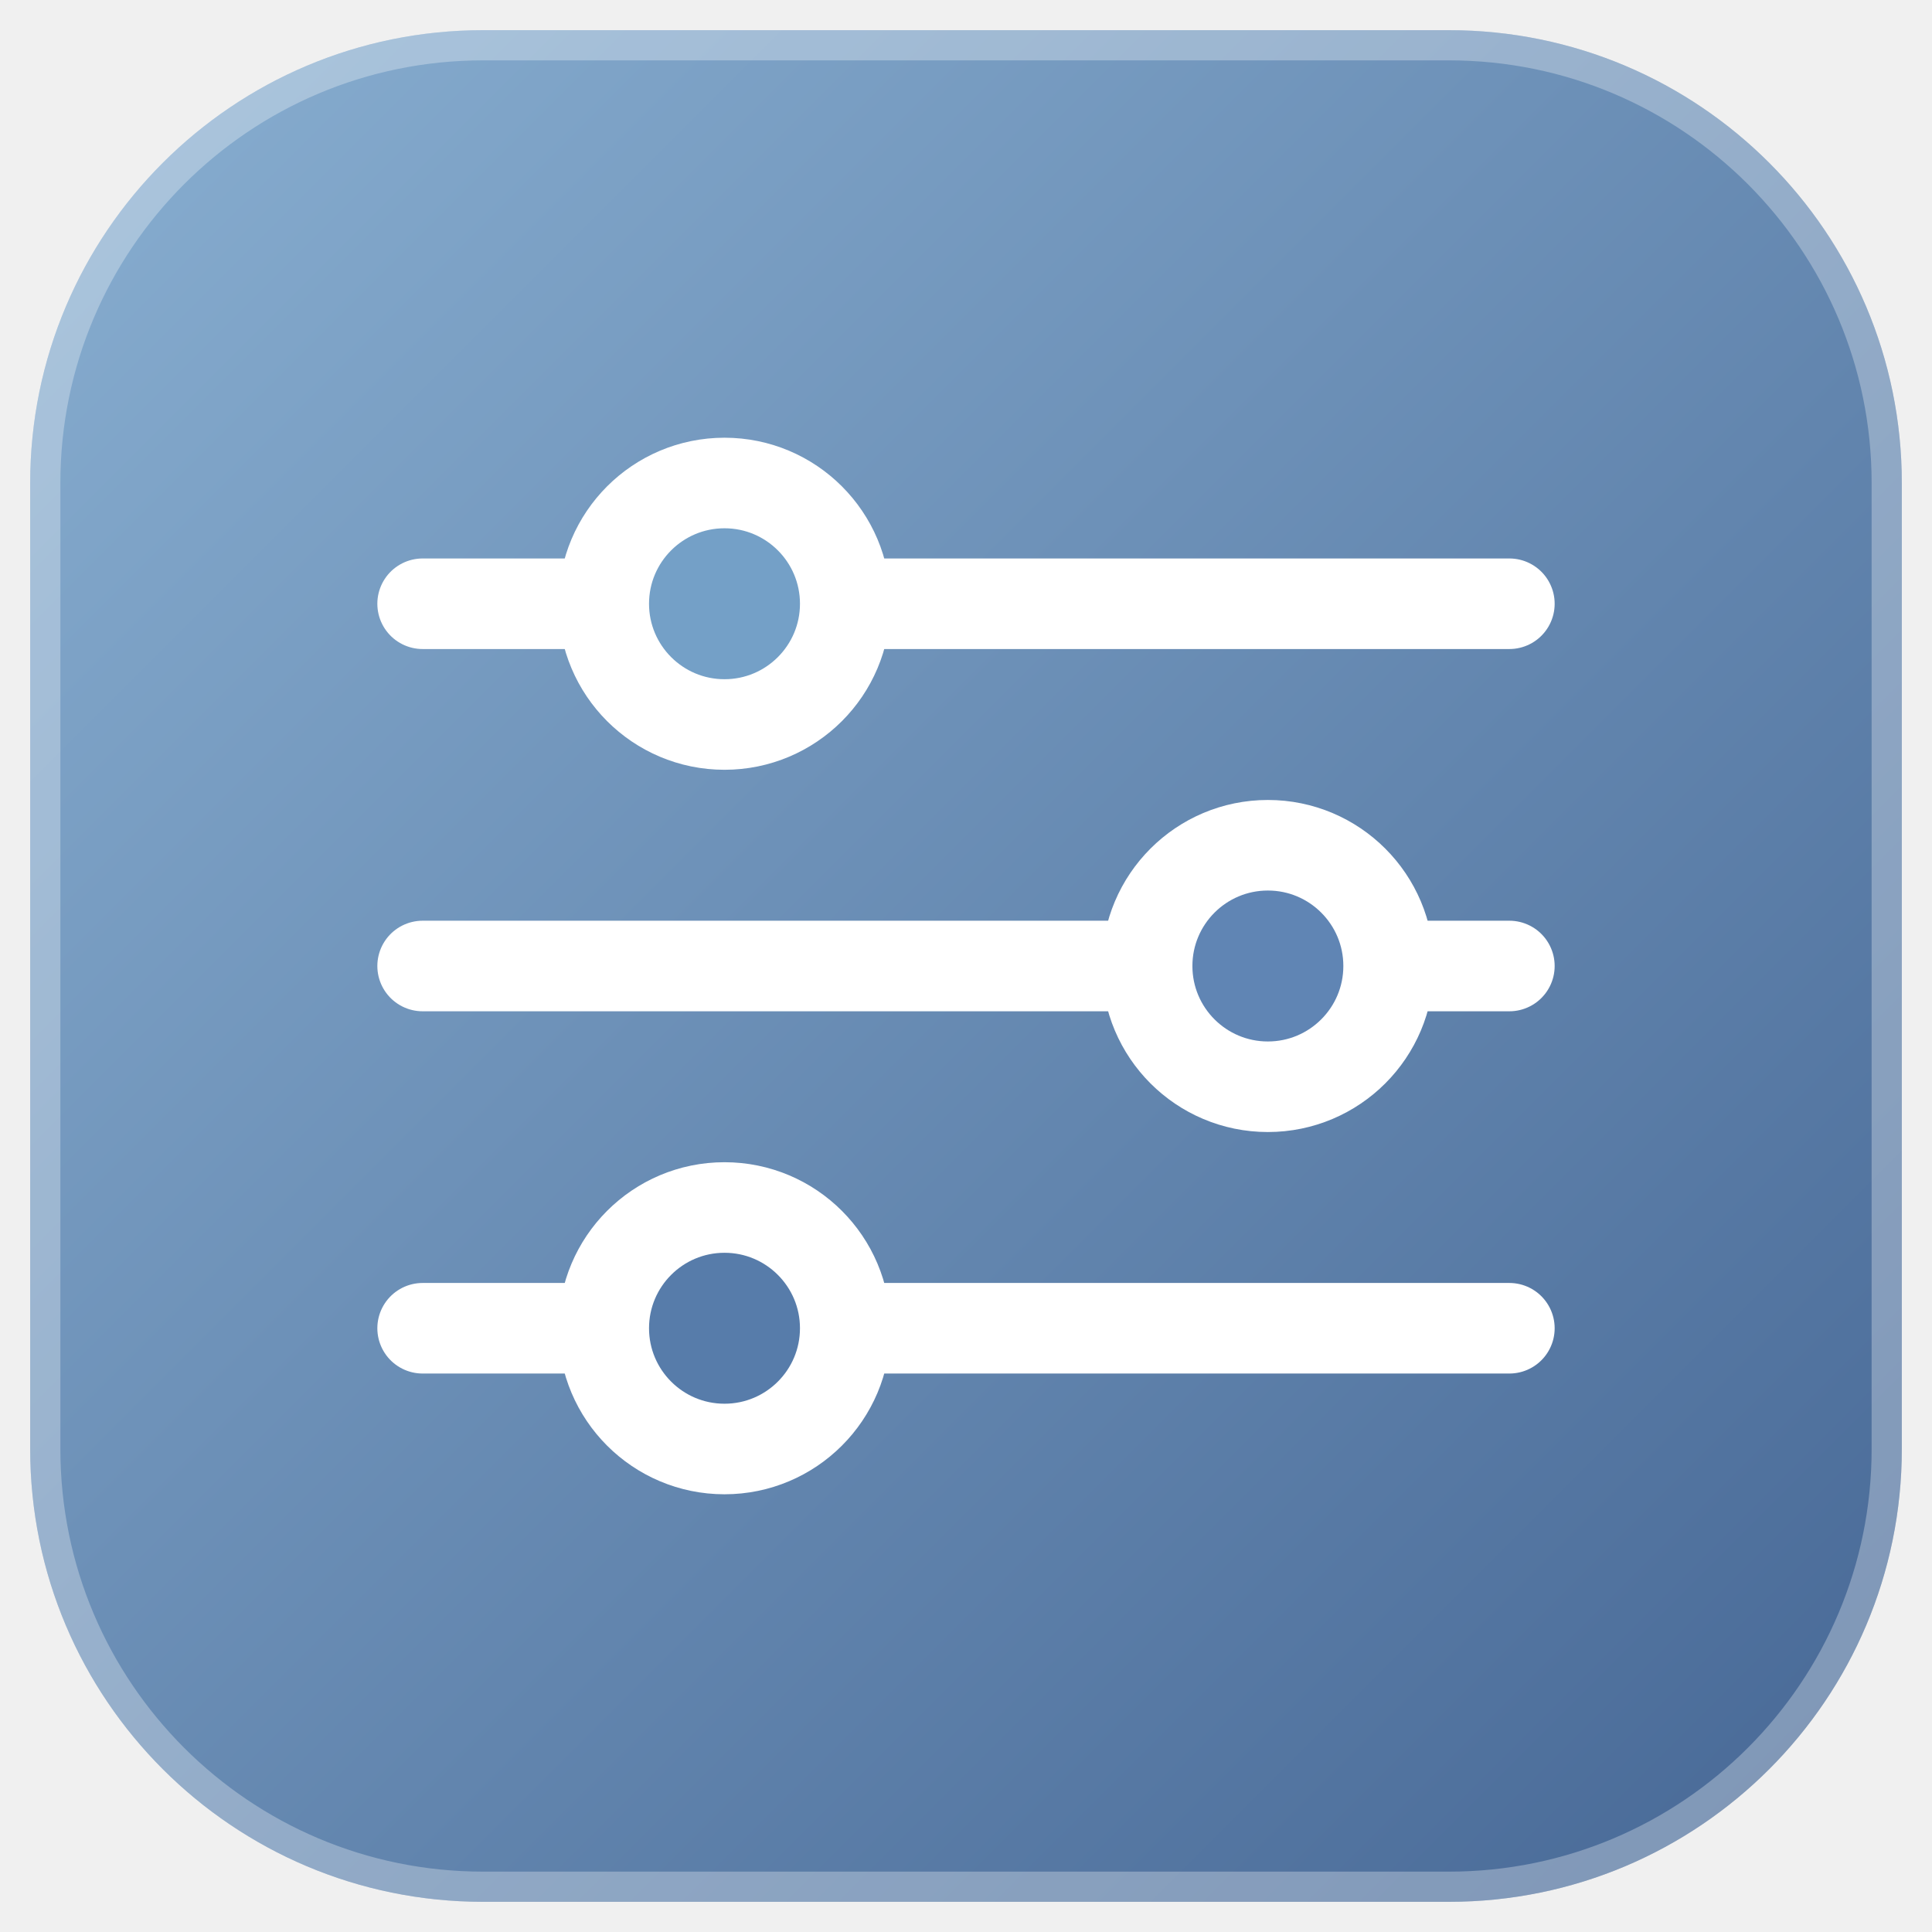
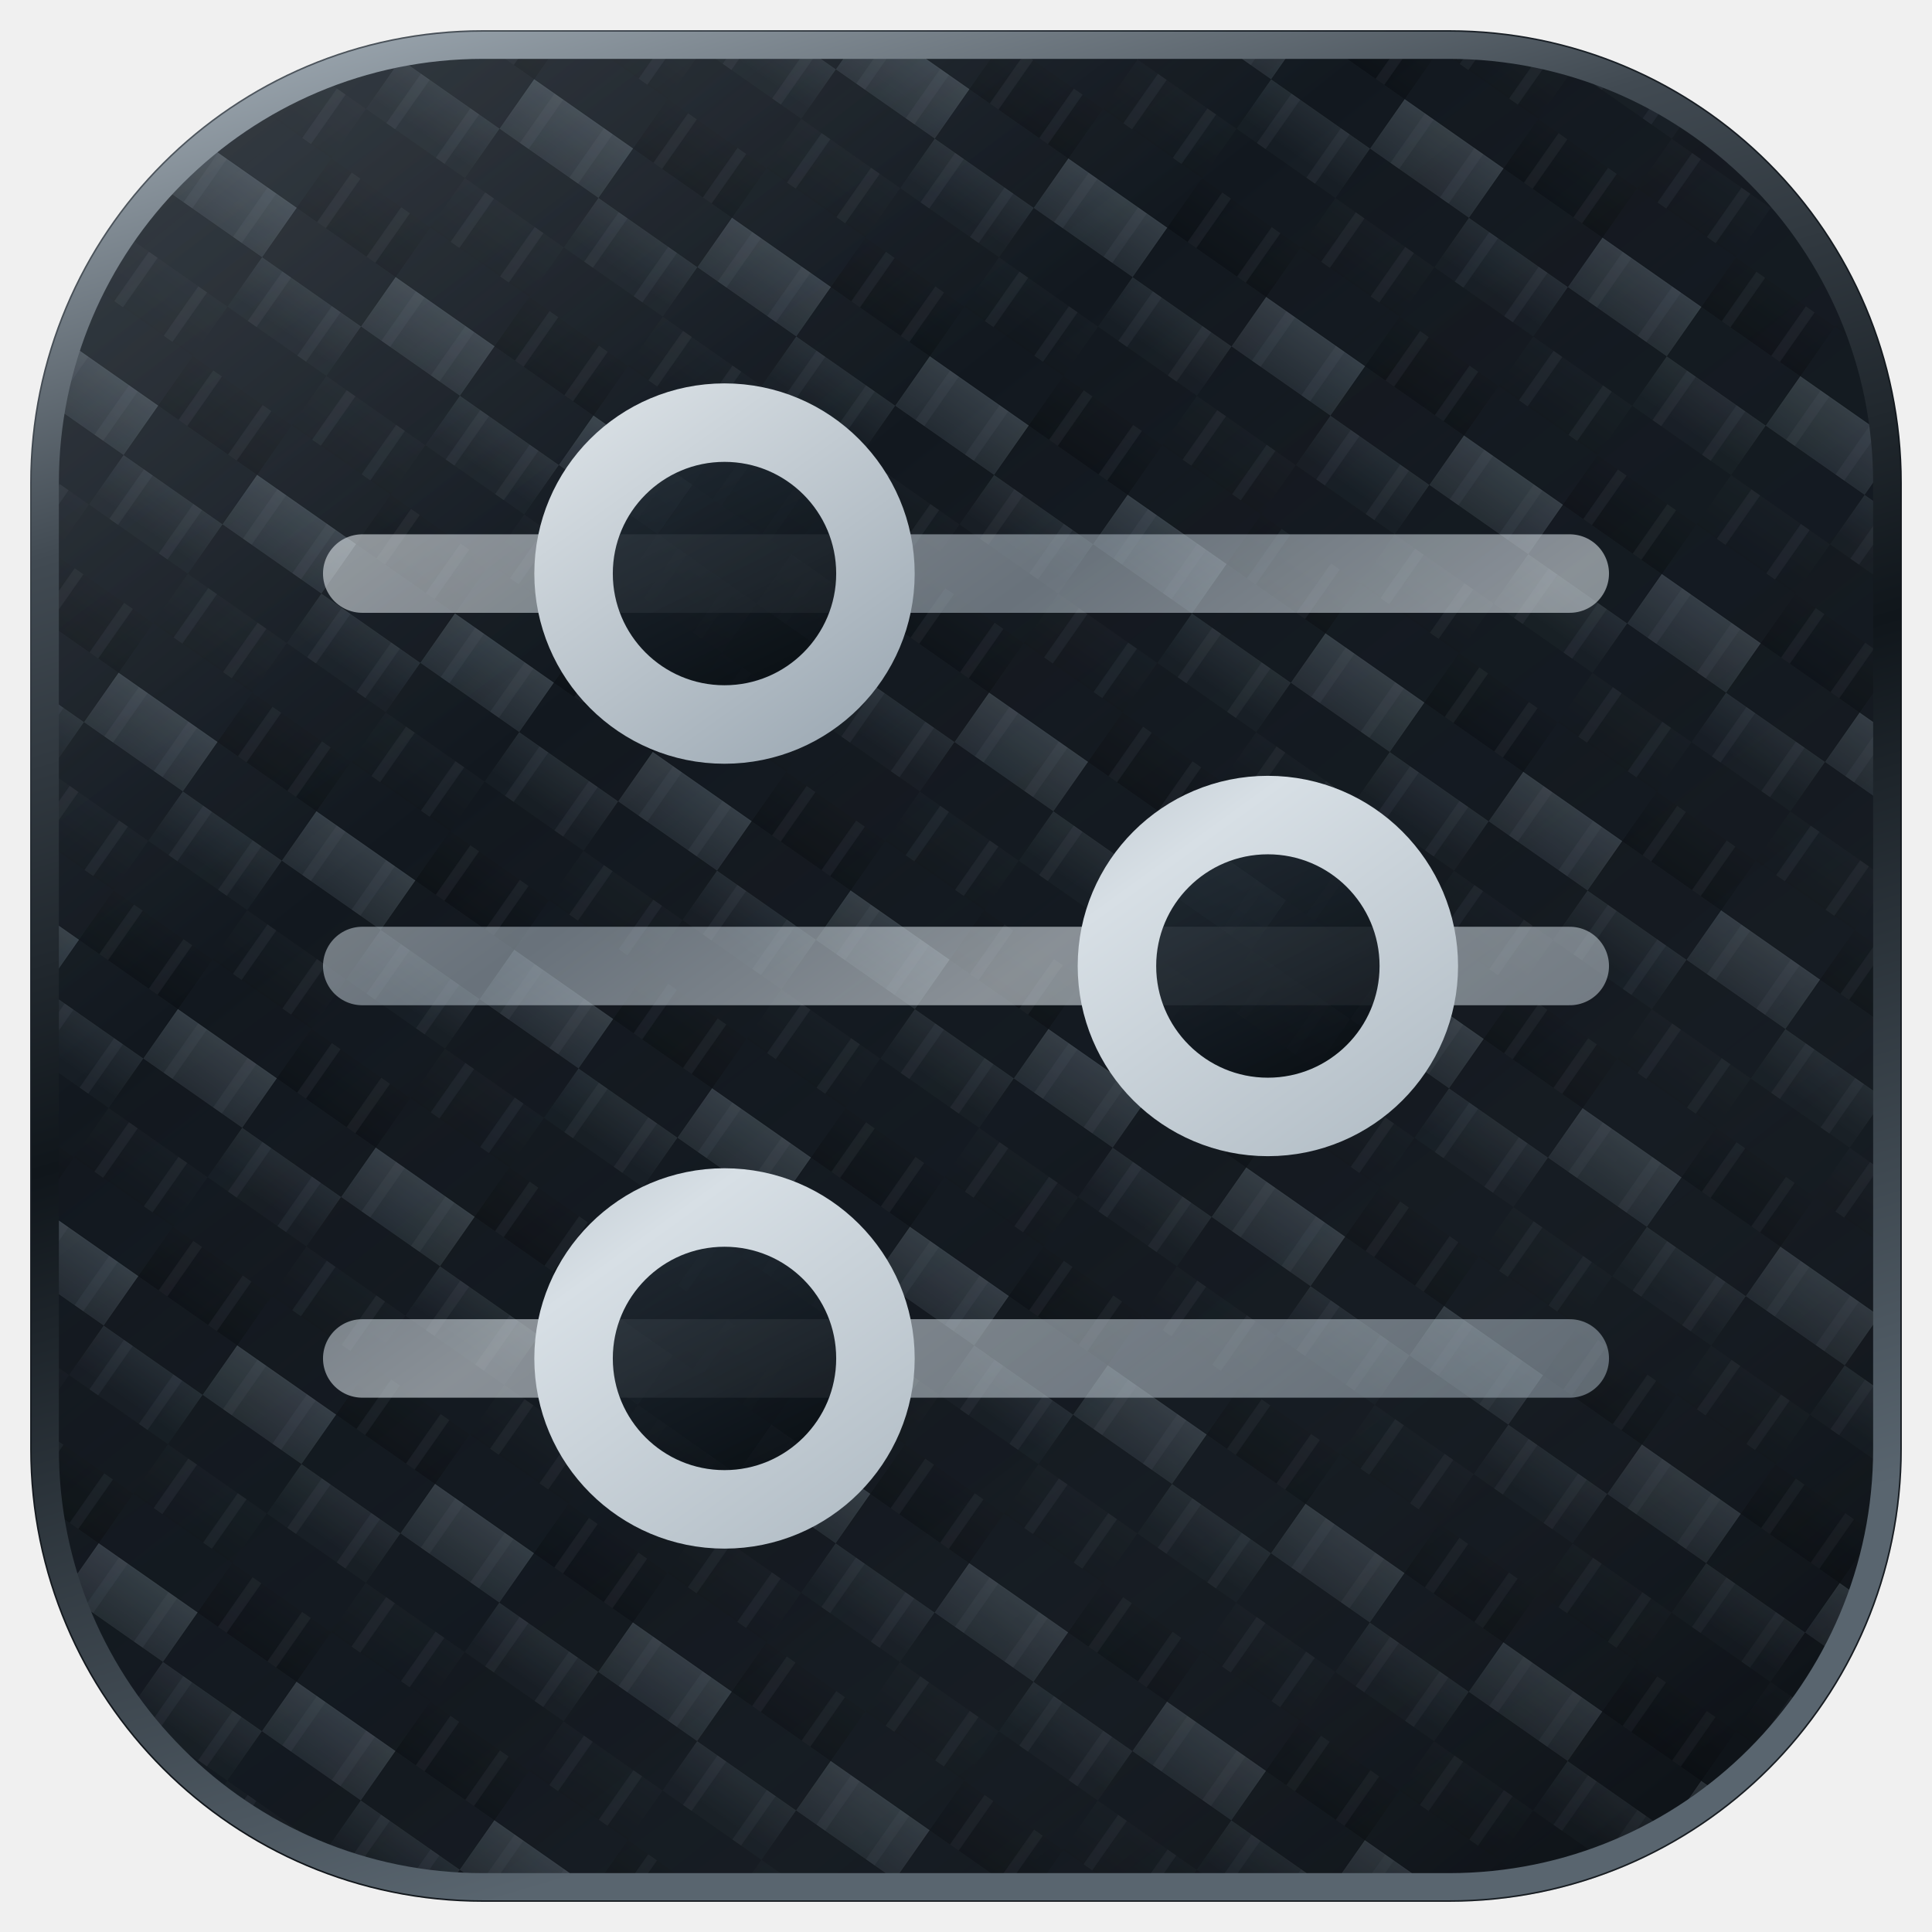
- <svg xmlns="http://www.w3.org/2000/svg" viewBox="0 0 64 64">
+ <svg xmlns="http://www.w3.org/2000/svg" viewBox="0 0 64 64" role="img" aria-labelledby="title">
  <defs>
-     <linearGradient id="g" x1="0" y1="0" x2="1" y2="1">
-       <stop stop-color="#89afd1" />
-       <stop offset="1" stop-color="#466795" />
+     <linearGradient id="carbon" x1="8" y1="2" x2="53" y2="64" gradientUnits="userSpaceOnUse">
+       <stop stop-color="#3c444c" />
+       <stop offset=".23" stop-color="#1b2229" />
+       <stop offset=".65" stop-color="#090d11" />
+       <stop offset="1" stop-color="#20272e" />
+     </linearGradient>
+     <linearGradient id="yarn" x2="0" y2="1">
+       <stop stop-color="#404a53" />
+       <stop offset=".45" stop-color="#161d24" />
+       <stop offset="1" stop-color="#090d12" />
+     </linearGradient>
+     <pattern id="weave" width="8" height="8" patternUnits="userSpaceOnUse" patternTransform="rotate(35)">
+       <path fill="#10161c" d="M0 0h8v8H0z" />
+       <path fill="url(#yarn)" d="M0 0h4v2H0zM4 2h4v2H4zM0 4h4v2H0zM4 6h4v2H4z" />
+       <path d="M1 0v2m2-2v2m2 0v2m2-2v2M1 4v2m2-2v2m2 0v2m2-2v2" stroke="#87949f" stroke-opacity=".12" stroke-width=".35" />
+     </pattern>
+     <linearGradient id="sheen" x2=".8" y2="1">
+       <stop stop-color="#e5edf2" stop-opacity=".15" />
+       <stop offset=".36" stop-color="#c7d3dd" stop-opacity="0" />
+       <stop offset=".65" stop-color="#6d7b88" stop-opacity=".06" />
+       <stop offset="1" stop-color="#000000" stop-opacity=".24" />
+     </linearGradient>
+     <linearGradient id="rim" x2=".3" y2="1">
+       <stop stop-color="#a4afb8" />
+       <stop offset=".25" stop-color="#414a52" />
+       <stop offset=".56" stop-color="#10161b" />
+       <stop offset="1" stop-color="#59656f" />
+     </linearGradient>
+     <linearGradient id="metal" x1="15" y1="11" x2="46" y2="54" gradientUnits="userSpaceOnUse">
+       <stop stop-color="#edf2f5" />
+       <stop offset=".34" stop-color="#a1adb7" />
+       <stop offset=".53" stop-color="#d7dfe5" />
+       <stop offset="1" stop-color="#8c9aa5" />
+     </linearGradient>
+     <linearGradient id="inset" x2=".5" y2="1">
+       <stop stop-color="#26313b" stop-opacity=".85" />
+       <stop offset="1" stop-color="#090e13" stop-opacity=".9" />
    </linearGradient>
  </defs>
-   <rect x="1" y="1" width="62" height="62" rx="15" fill="url(#g)" />
-   <rect x="1.5" y="1.5" width="61" height="61" rx="14.5" fill="none" stroke="white" opacity=".3" />
-   <g stroke="white" stroke-width="3" fill="none" stroke-linecap="round">
-     <path d="M14 20h36M14 32h36M14 44h36" />
-     <circle cx="24" cy="20" r="4" fill="#74a0c7" />
-     <circle cx="42" cy="32" r="4" fill="#6085b4" />
-     <circle cx="24" cy="44" r="4" fill="#577caa" />
+   <rect x="1" y="1" width="62" height="62" rx="15" fill="url(#carbon)" />
+   <rect x="1.5" y="1.5" width="61" height="61" rx="14.5" fill="url(#weave)" opacity=".7" />
+   <rect x="1" y="1" width="62" height="62" rx="15" fill="url(#sheen)" />
+   <rect x="1.5" y="1.5" width="61" height="61" rx="14.5" fill="none" stroke="url(#rim)" stroke-width=".9" />
+   <g fill="none" stroke="url(#metal)" stroke-width="2.6" stroke-linecap="round" stroke-linejoin="round">
+     <path d="M12 19h40M12 32h40M12 45h40" stroke-opacity=".6" />
+     <circle cx="24" cy="19" r="5" fill="url(#inset)" />
+     <circle cx="42" cy="32" r="5" fill="url(#inset)" />
+     <circle cx="24" cy="45" r="5" fill="url(#inset)" />
  </g>
</svg>
